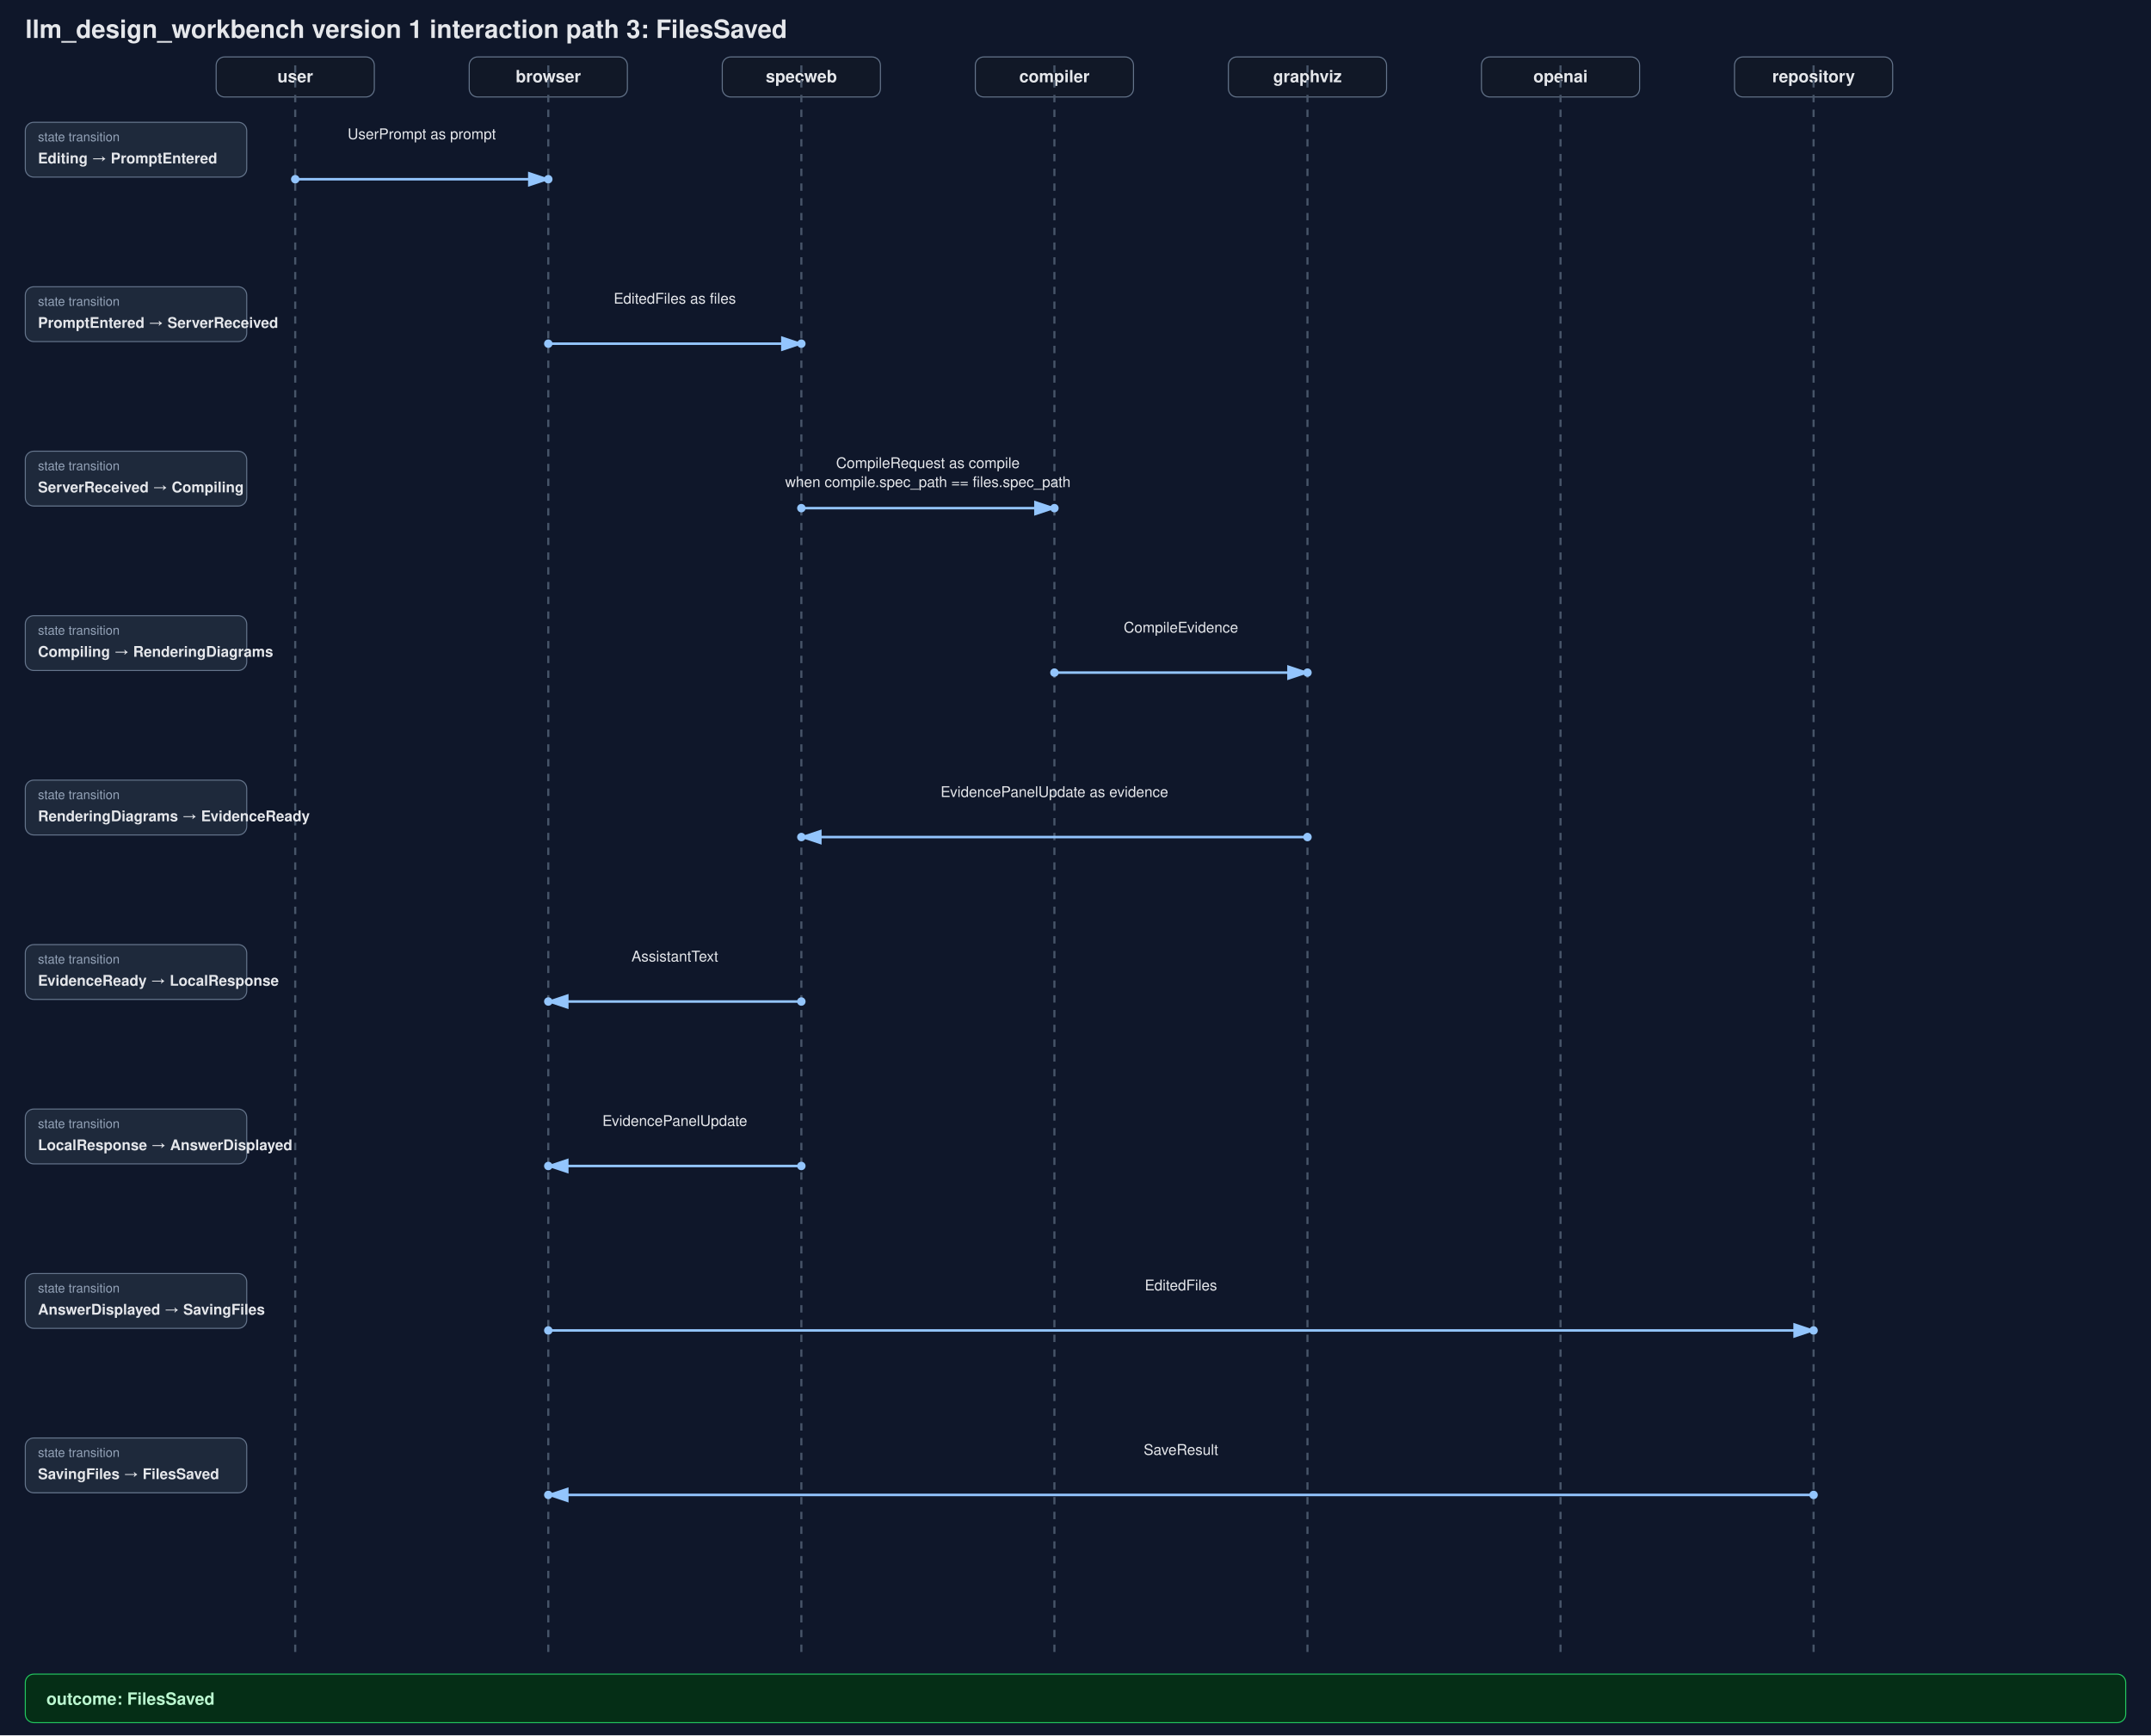
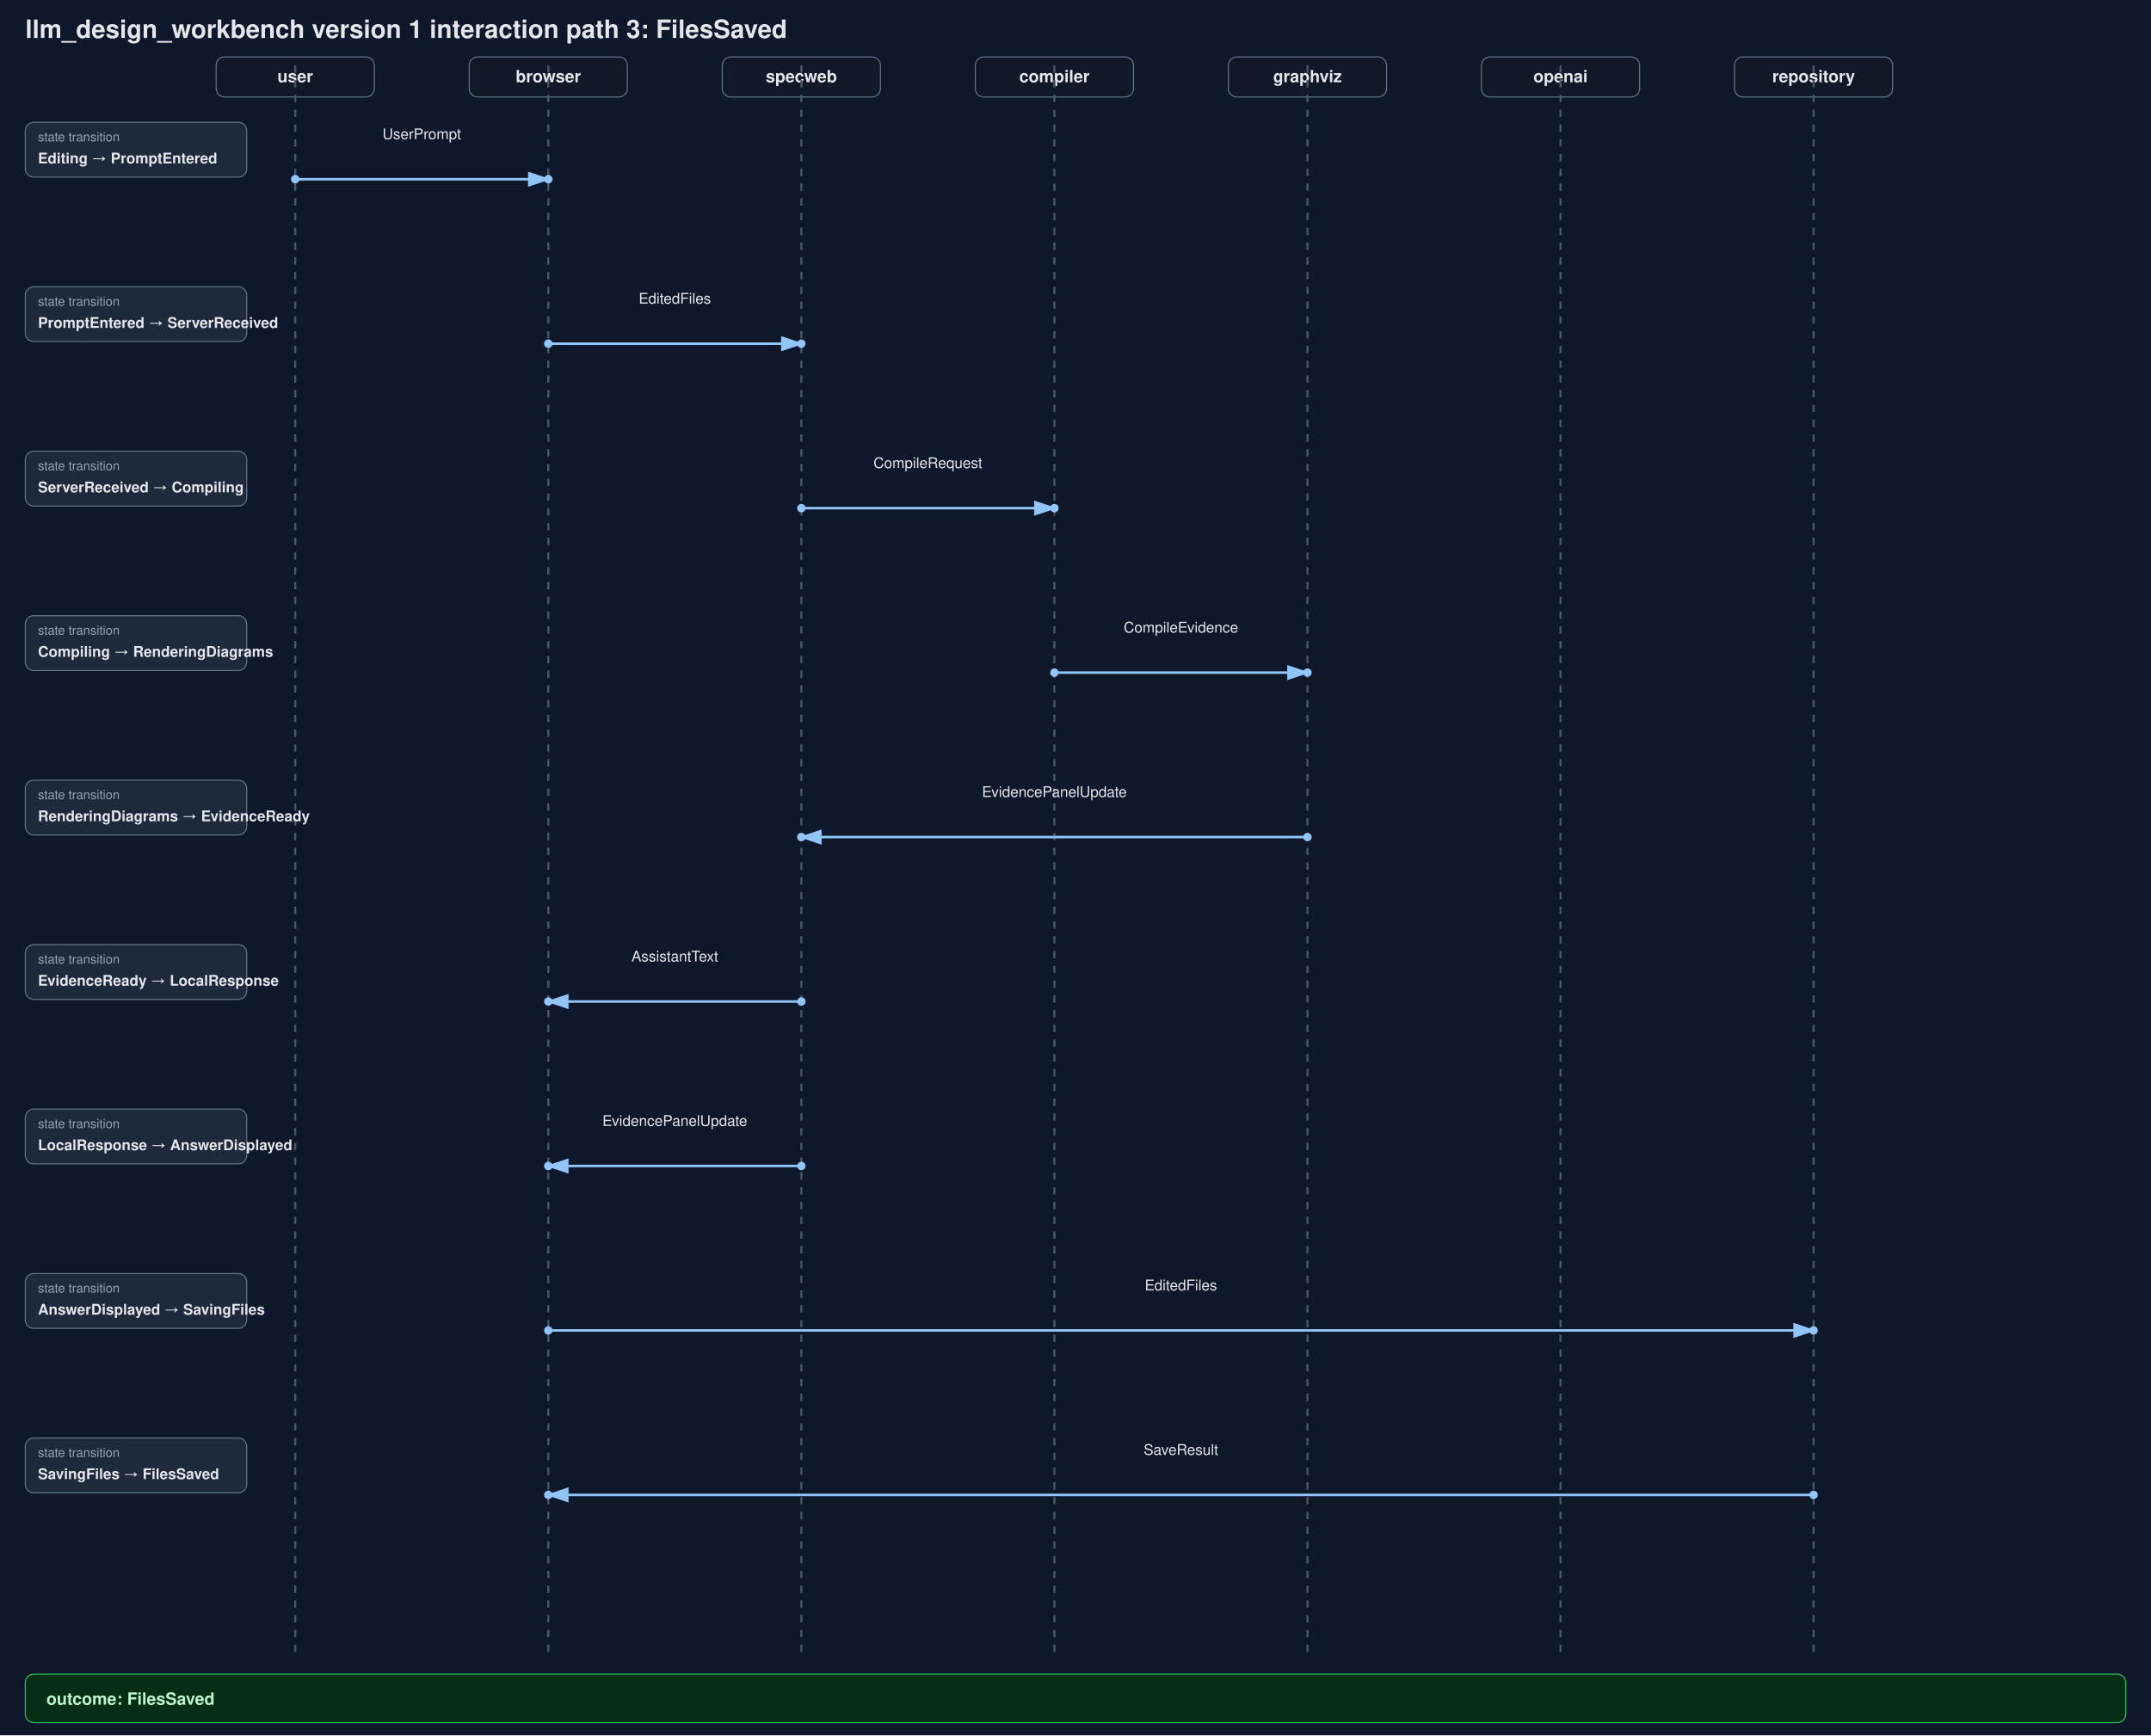
<svg xmlns="http://www.w3.org/2000/svg" width="2040" height="1646" viewBox="0 0 2040 1646">
  <defs>
    <marker id="arrow" markerWidth="10" markerHeight="10" refX="8" refY="3" orient="auto" markerUnits="strokeWidth">
      <path d="M0,0 L0,6 L9,3 z" fill="#93c5fd" />
    </marker>
  </defs>
  <rect width="100%" height="100%" fill="#0f172a" />
  <text x="24" y="36" fill="#e5e7eb" font-family="Helvetica, Arial, sans-serif" font-size="24" font-weight="700">llm_design_workbench version 1 interaction path 3: FilesSaved</text>
  <rect x="205" y="54" width="150" height="38" rx="8" fill="#111827" stroke="#64748b" />
  <text x="280" y="78" text-anchor="middle" fill="#e5e7eb" font-family="Helvetica, Arial, sans-serif" font-size="16" font-weight="700">user</text>
  <line x1="280" y1="62" x2="280" y2="1574" stroke="#475569" stroke-width="2" stroke-dasharray="7 7" />
  <rect x="445" y="54" width="150" height="38" rx="8" fill="#111827" stroke="#64748b" />
  <text x="520" y="78" text-anchor="middle" fill="#e5e7eb" font-family="Helvetica, Arial, sans-serif" font-size="16" font-weight="700">browser</text>
  <line x1="520" y1="62" x2="520" y2="1574" stroke="#475569" stroke-width="2" stroke-dasharray="7 7" />
  <rect x="685" y="54" width="150" height="38" rx="8" fill="#111827" stroke="#64748b" />
  <text x="760" y="78" text-anchor="middle" fill="#e5e7eb" font-family="Helvetica, Arial, sans-serif" font-size="16" font-weight="700">specweb</text>
  <line x1="760" y1="62" x2="760" y2="1574" stroke="#475569" stroke-width="2" stroke-dasharray="7 7" />
  <rect x="925" y="54" width="150" height="38" rx="8" fill="#111827" stroke="#64748b" />
  <text x="1000" y="78" text-anchor="middle" fill="#e5e7eb" font-family="Helvetica, Arial, sans-serif" font-size="16" font-weight="700">compiler</text>
  <line x1="1000" y1="62" x2="1000" y2="1574" stroke="#475569" stroke-width="2" stroke-dasharray="7 7" />
  <rect x="1165" y="54" width="150" height="38" rx="8" fill="#111827" stroke="#64748b" />
  <text x="1240" y="78" text-anchor="middle" fill="#e5e7eb" font-family="Helvetica, Arial, sans-serif" font-size="16" font-weight="700">graphviz</text>
  <line x1="1240" y1="62" x2="1240" y2="1574" stroke="#475569" stroke-width="2" stroke-dasharray="7 7" />
  <rect x="1405" y="54" width="150" height="38" rx="8" fill="#111827" stroke="#64748b" />
  <text x="1480" y="78" text-anchor="middle" fill="#e5e7eb" font-family="Helvetica, Arial, sans-serif" font-size="16" font-weight="700">openai</text>
  <line x1="1480" y1="62" x2="1480" y2="1574" stroke="#475569" stroke-width="2" stroke-dasharray="7 7" />
  <rect x="1645" y="54" width="150" height="38" rx="8" fill="#111827" stroke="#64748b" />
  <text x="1720" y="78" text-anchor="middle" fill="#e5e7eb" font-family="Helvetica, Arial, sans-serif" font-size="16" font-weight="700">repository</text>
  <line x1="1720" y1="62" x2="1720" y2="1574" stroke="#475569" stroke-width="2" stroke-dasharray="7 7" />
  <rect x="24" y="116" width="210" height="52" rx="8" fill="#1e293b" stroke="#64748b" />
  <text x="36" y="134" fill="#94a3b8" font-family="Helvetica, Arial, sans-serif" font-size="12">state transition</text>
  <text x="36" y="155" fill="#e5e7eb" font-family="Helvetica, Arial, sans-serif" font-size="14" font-weight="700">Editing → PromptEntered</text>
  <line x1="280" y1="170" x2="520" y2="170" stroke="#93c5fd" stroke-width="2.4" marker-end="url(#arrow)" />
-   <text x="400" y="132" text-anchor="middle" fill="#e5e7eb" font-family="Helvetica, Arial, sans-serif" font-size="14">UserPrompt as prompt</text>
+   <text x="400" y="132" text-anchor="middle" fill="#e5e7eb" font-family="Helvetica, Arial, sans-serif" font-size="14">UserPrompt</text>
  <circle cx="280" cy="170" r="4" fill="#93c5fd" />
  <circle cx="520" cy="170" r="4" fill="#93c5fd" />
  <rect x="24" y="272" width="210" height="52" rx="8" fill="#1e293b" stroke="#64748b" />
  <text x="36" y="290" fill="#94a3b8" font-family="Helvetica, Arial, sans-serif" font-size="12">state transition</text>
  <text x="36" y="311" fill="#e5e7eb" font-family="Helvetica, Arial, sans-serif" font-size="14" font-weight="700">PromptEntered → ServerReceived</text>
  <line x1="520" y1="326" x2="760" y2="326" stroke="#93c5fd" stroke-width="2.4" marker-end="url(#arrow)" />
-   <text x="640" y="288" text-anchor="middle" fill="#e5e7eb" font-family="Helvetica, Arial, sans-serif" font-size="14">EditedFiles as files</text>
+   <text x="640" y="288" text-anchor="middle" fill="#e5e7eb" font-family="Helvetica, Arial, sans-serif" font-size="14">EditedFiles</text>
  <circle cx="520" cy="326" r="4" fill="#93c5fd" />
  <circle cx="760" cy="326" r="4" fill="#93c5fd" />
  <rect x="24" y="428" width="210" height="52" rx="8" fill="#1e293b" stroke="#64748b" />
  <text x="36" y="446" fill="#94a3b8" font-family="Helvetica, Arial, sans-serif" font-size="12">state transition</text>
  <text x="36" y="467" fill="#e5e7eb" font-family="Helvetica, Arial, sans-serif" font-size="14" font-weight="700">ServerReceived → Compiling</text>
  <line x1="760" y1="482" x2="1000" y2="482" stroke="#93c5fd" stroke-width="2.4" marker-end="url(#arrow)" />
-   <text x="880" y="444" text-anchor="middle" fill="#e5e7eb" font-family="Helvetica, Arial, sans-serif" font-size="14">CompileRequest as compile</text>
-   <text x="880" y="462" text-anchor="middle" fill="#e5e7eb" font-family="Helvetica, Arial, sans-serif" font-size="14">when compile.spec_path == files.spec_path</text>
+   <text x="880" y="444" text-anchor="middle" fill="#e5e7eb" font-family="Helvetica, Arial, sans-serif" font-size="14">CompileRequest</text>
  <circle cx="760" cy="482" r="4" fill="#93c5fd" />
  <circle cx="1000" cy="482" r="4" fill="#93c5fd" />
  <rect x="24" y="584" width="210" height="52" rx="8" fill="#1e293b" stroke="#64748b" />
  <text x="36" y="602" fill="#94a3b8" font-family="Helvetica, Arial, sans-serif" font-size="12">state transition</text>
  <text x="36" y="623" fill="#e5e7eb" font-family="Helvetica, Arial, sans-serif" font-size="14" font-weight="700">Compiling → RenderingDiagrams</text>
  <line x1="1000" y1="638" x2="1240" y2="638" stroke="#93c5fd" stroke-width="2.4" marker-end="url(#arrow)" />
  <text x="1120" y="600" text-anchor="middle" fill="#e5e7eb" font-family="Helvetica, Arial, sans-serif" font-size="14">CompileEvidence</text>
  <circle cx="1000" cy="638" r="4" fill="#93c5fd" />
  <circle cx="1240" cy="638" r="4" fill="#93c5fd" />
  <rect x="24" y="740" width="210" height="52" rx="8" fill="#1e293b" stroke="#64748b" />
  <text x="36" y="758" fill="#94a3b8" font-family="Helvetica, Arial, sans-serif" font-size="12">state transition</text>
  <text x="36" y="779" fill="#e5e7eb" font-family="Helvetica, Arial, sans-serif" font-size="14" font-weight="700">RenderingDiagrams → EvidenceReady</text>
  <line x1="1240" y1="794" x2="760" y2="794" stroke="#93c5fd" stroke-width="2.4" marker-end="url(#arrow)" />
-   <text x="1000" y="756" text-anchor="middle" fill="#e5e7eb" font-family="Helvetica, Arial, sans-serif" font-size="14">EvidencePanelUpdate as evidence</text>
+   <text x="1000" y="756" text-anchor="middle" fill="#e5e7eb" font-family="Helvetica, Arial, sans-serif" font-size="14">EvidencePanelUpdate</text>
  <circle cx="1240" cy="794" r="4" fill="#93c5fd" />
  <circle cx="760" cy="794" r="4" fill="#93c5fd" />
  <rect x="24" y="896" width="210" height="52" rx="8" fill="#1e293b" stroke="#64748b" />
  <text x="36" y="914" fill="#94a3b8" font-family="Helvetica, Arial, sans-serif" font-size="12">state transition</text>
  <text x="36" y="935" fill="#e5e7eb" font-family="Helvetica, Arial, sans-serif" font-size="14" font-weight="700">EvidenceReady → LocalResponse</text>
  <line x1="760" y1="950" x2="520" y2="950" stroke="#93c5fd" stroke-width="2.4" marker-end="url(#arrow)" />
  <text x="640" y="912" text-anchor="middle" fill="#e5e7eb" font-family="Helvetica, Arial, sans-serif" font-size="14">AssistantText</text>
  <circle cx="760" cy="950" r="4" fill="#93c5fd" />
  <circle cx="520" cy="950" r="4" fill="#93c5fd" />
  <rect x="24" y="1052" width="210" height="52" rx="8" fill="#1e293b" stroke="#64748b" />
  <text x="36" y="1070" fill="#94a3b8" font-family="Helvetica, Arial, sans-serif" font-size="12">state transition</text>
  <text x="36" y="1091" fill="#e5e7eb" font-family="Helvetica, Arial, sans-serif" font-size="14" font-weight="700">LocalResponse → AnswerDisplayed</text>
  <line x1="760" y1="1106" x2="520" y2="1106" stroke="#93c5fd" stroke-width="2.4" marker-end="url(#arrow)" />
  <text x="640" y="1068" text-anchor="middle" fill="#e5e7eb" font-family="Helvetica, Arial, sans-serif" font-size="14">EvidencePanelUpdate</text>
  <circle cx="760" cy="1106" r="4" fill="#93c5fd" />
  <circle cx="520" cy="1106" r="4" fill="#93c5fd" />
  <rect x="24" y="1208" width="210" height="52" rx="8" fill="#1e293b" stroke="#64748b" />
  <text x="36" y="1226" fill="#94a3b8" font-family="Helvetica, Arial, sans-serif" font-size="12">state transition</text>
  <text x="36" y="1247" fill="#e5e7eb" font-family="Helvetica, Arial, sans-serif" font-size="14" font-weight="700">AnswerDisplayed → SavingFiles</text>
  <line x1="520" y1="1262" x2="1720" y2="1262" stroke="#93c5fd" stroke-width="2.4" marker-end="url(#arrow)" />
  <text x="1120" y="1224" text-anchor="middle" fill="#e5e7eb" font-family="Helvetica, Arial, sans-serif" font-size="14">EditedFiles</text>
  <circle cx="520" cy="1262" r="4" fill="#93c5fd" />
  <circle cx="1720" cy="1262" r="4" fill="#93c5fd" />
  <rect x="24" y="1364" width="210" height="52" rx="8" fill="#1e293b" stroke="#64748b" />
  <text x="36" y="1382" fill="#94a3b8" font-family="Helvetica, Arial, sans-serif" font-size="12">state transition</text>
  <text x="36" y="1403" fill="#e5e7eb" font-family="Helvetica, Arial, sans-serif" font-size="14" font-weight="700">SavingFiles → FilesSaved</text>
  <line x1="1720" y1="1418" x2="520" y2="1418" stroke="#93c5fd" stroke-width="2.4" marker-end="url(#arrow)" />
  <text x="1120" y="1380" text-anchor="middle" fill="#e5e7eb" font-family="Helvetica, Arial, sans-serif" font-size="14">SaveResult</text>
  <circle cx="1720" cy="1418" r="4" fill="#93c5fd" />
  <circle cx="520" cy="1418" r="4" fill="#93c5fd" />
  <rect x="24" y="1588" width="1992" height="46" rx="8" fill="#052e16" stroke="#22c55e" />
  <text x="44" y="1617" fill="#bbf7d0" font-family="Helvetica, Arial, sans-serif" font-size="16" font-weight="700">outcome: FilesSaved</text>
</svg>
